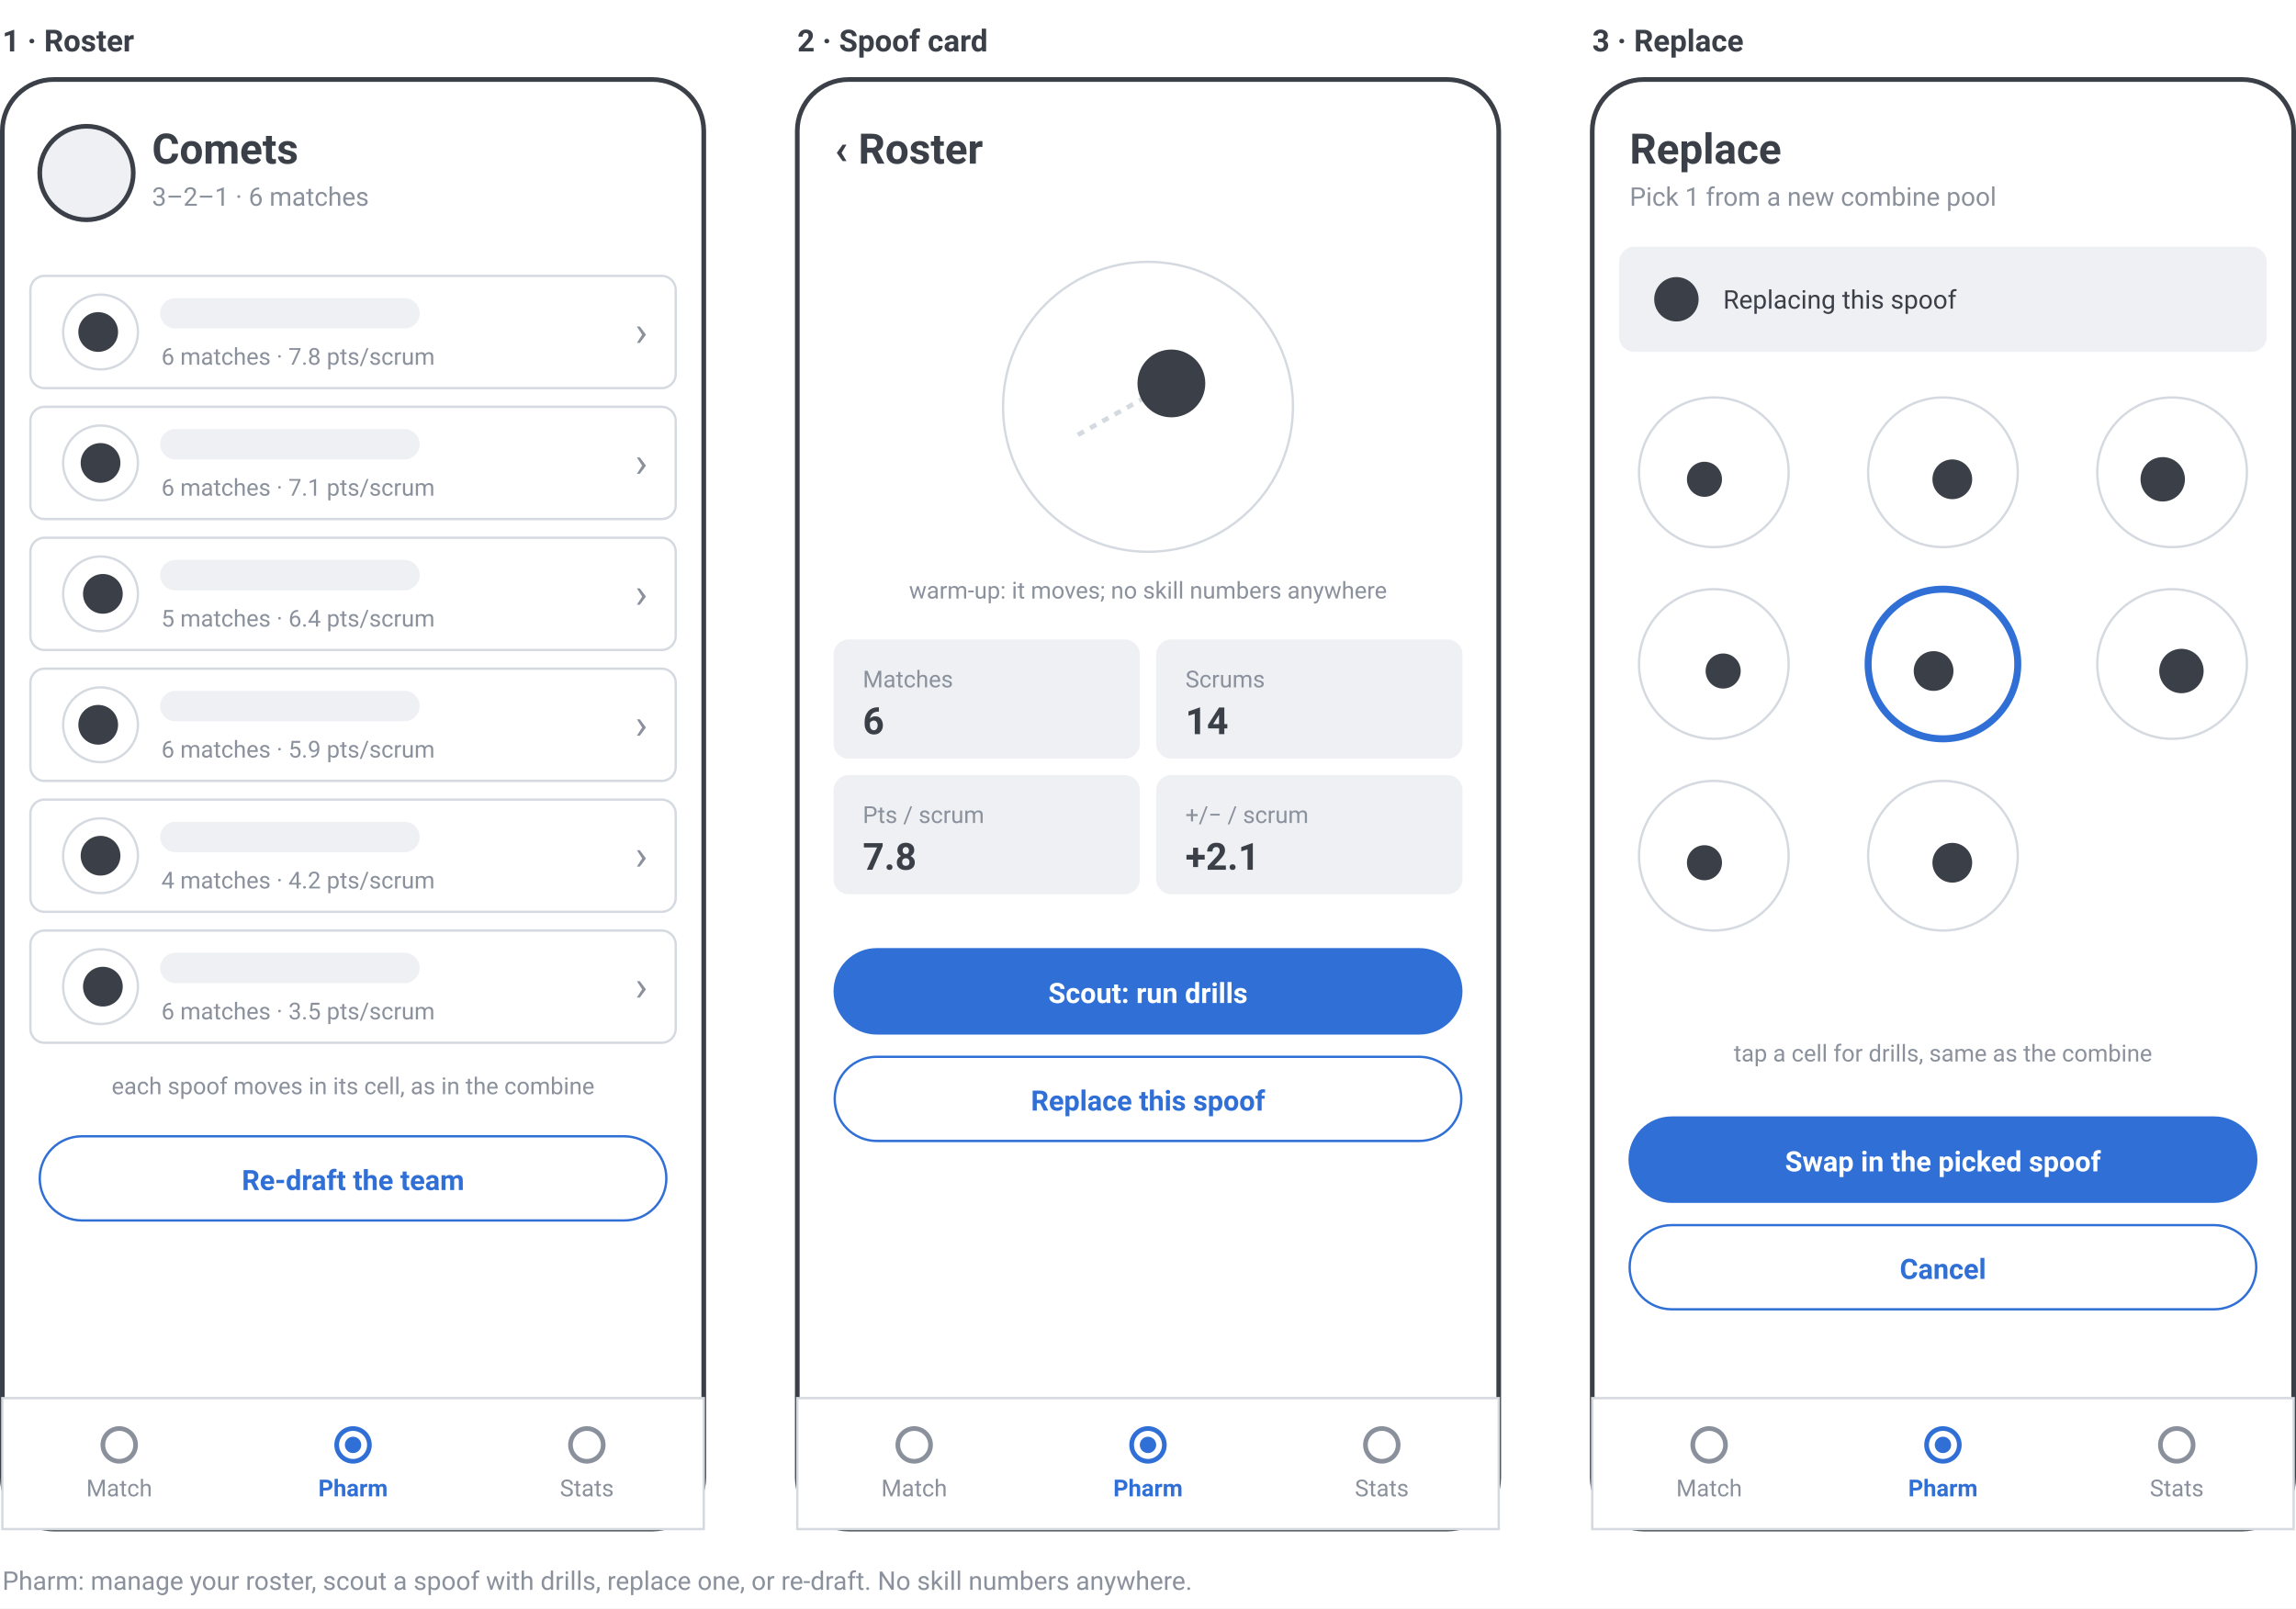
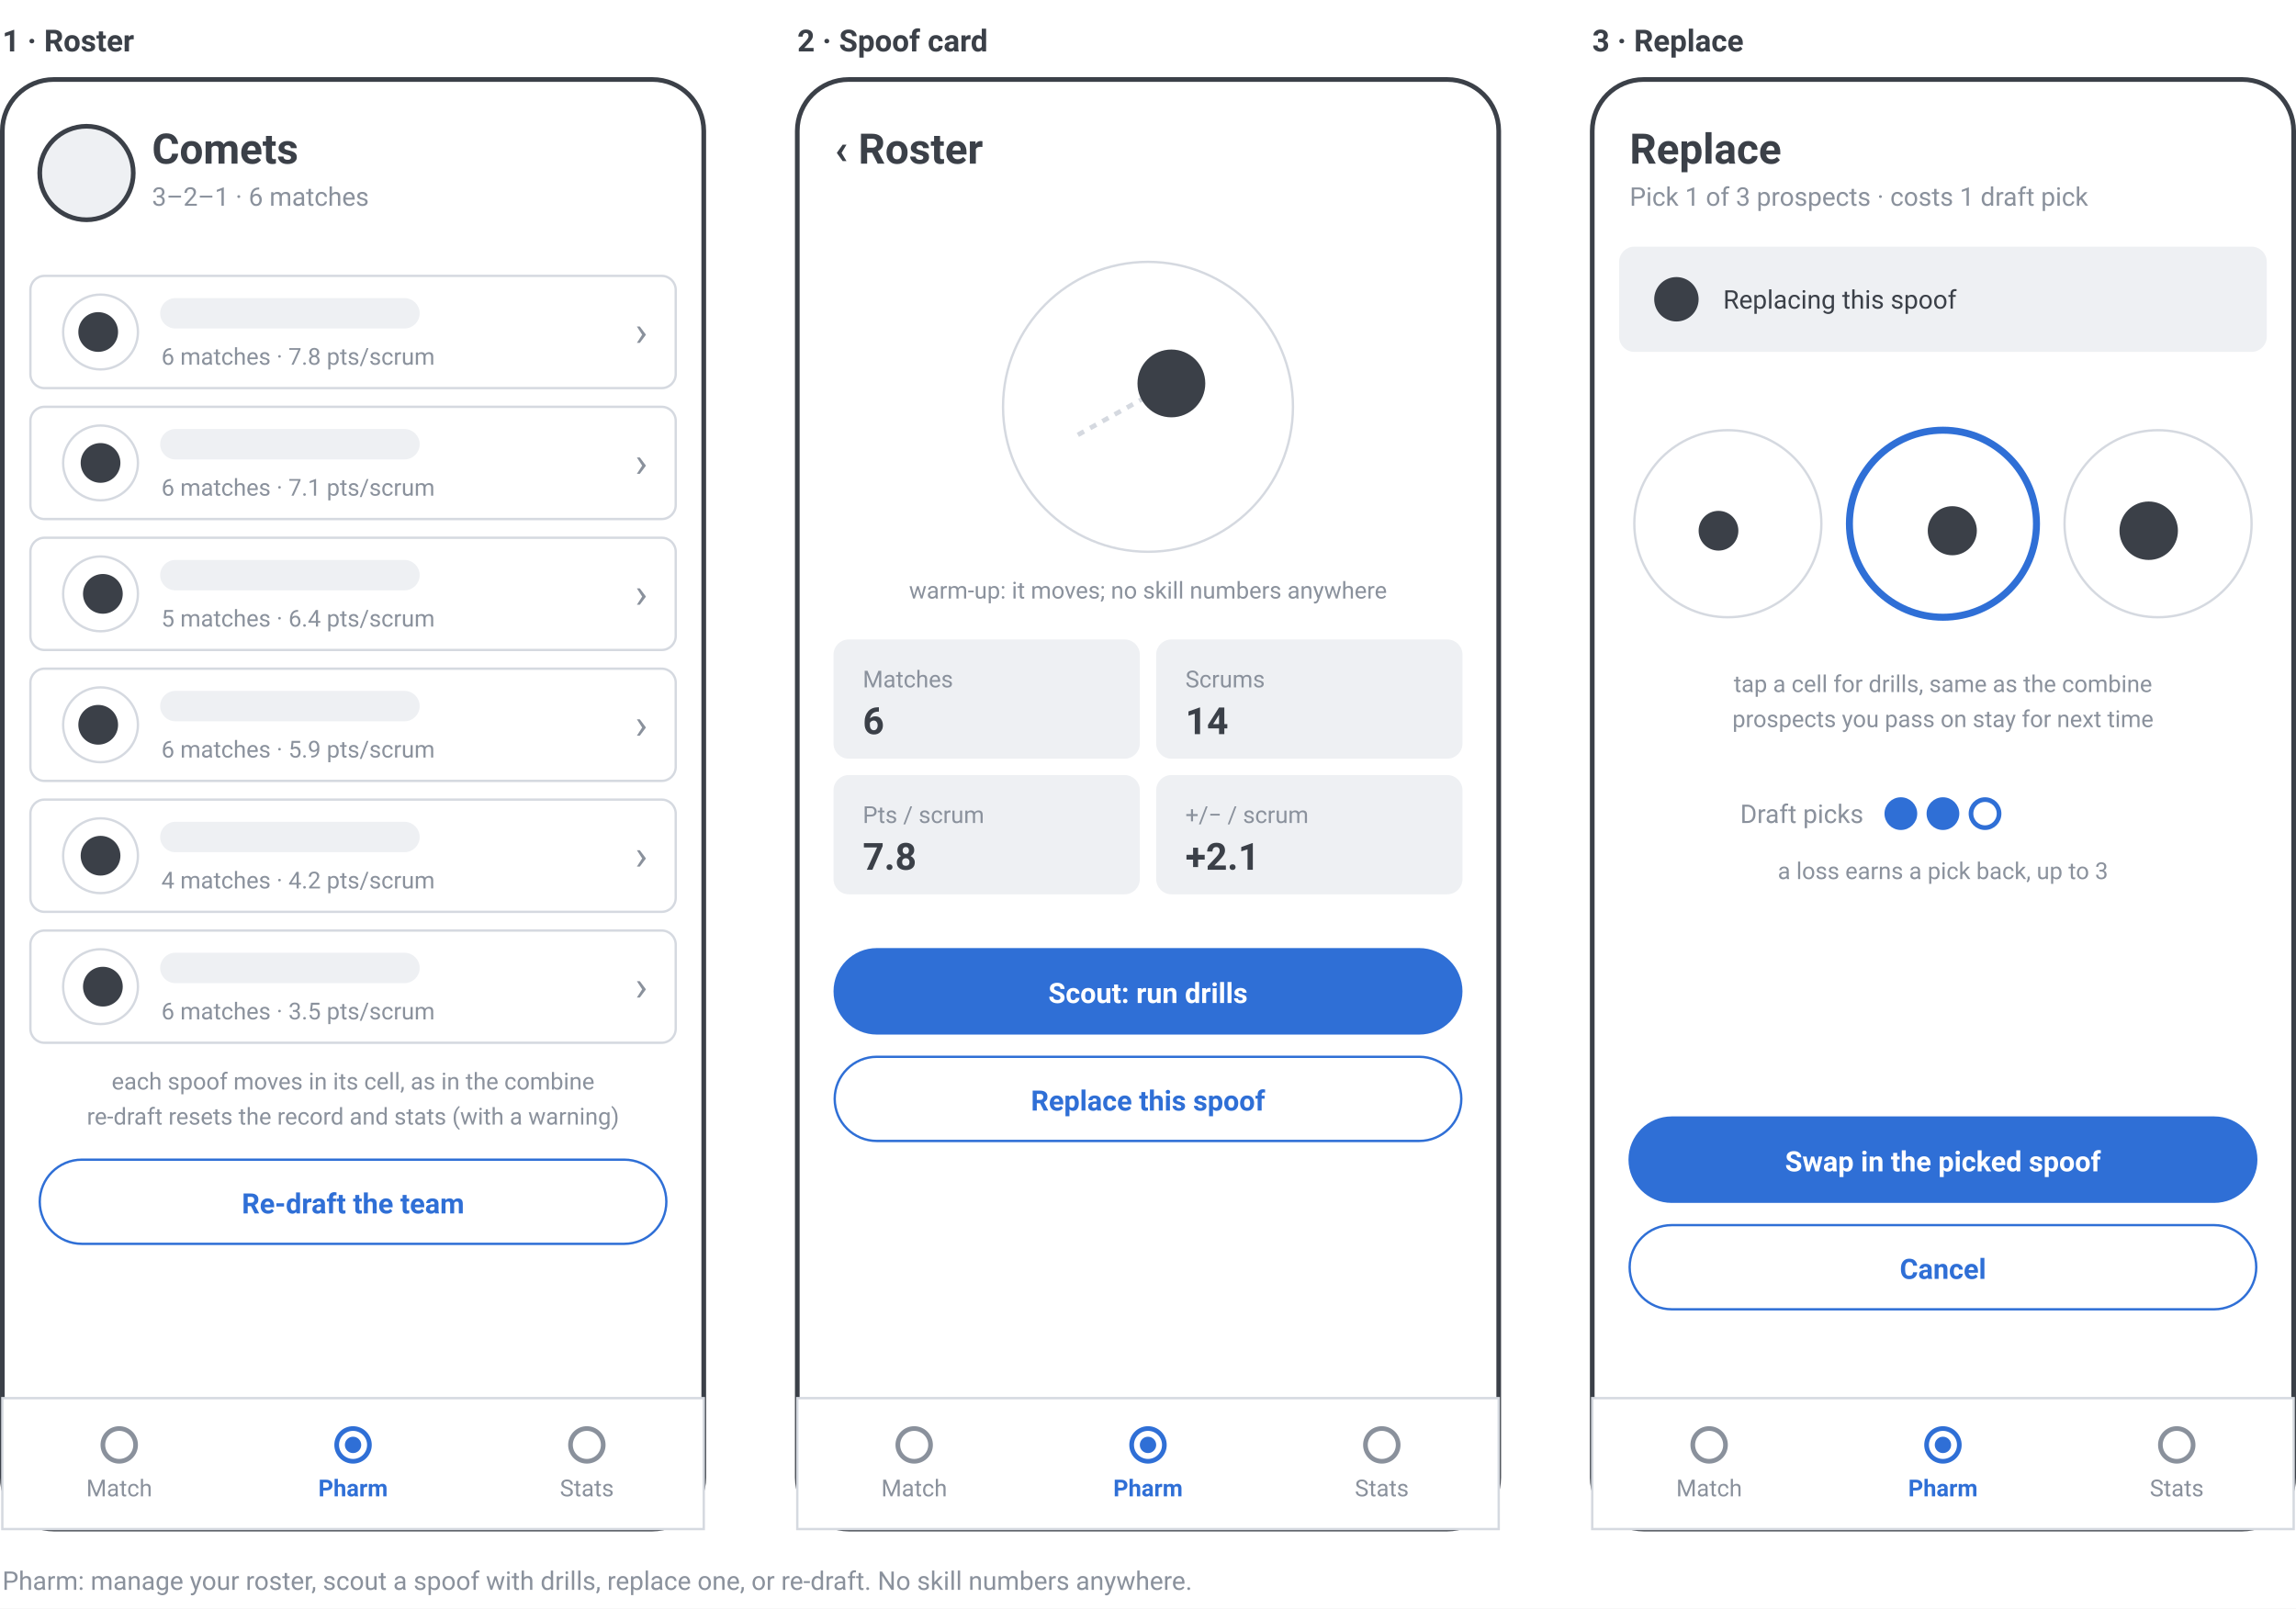
<svg xmlns="http://www.w3.org/2000/svg" width="982" height="688" viewBox="0 0 982 688" font-family="system-ui, -apple-system, Segoe UI, Roboto, sans-serif">
  <rect width="100%" height="100%" fill="#ffffff" />
  <g transform="translate(1,34)">
    <text x="0" y="-12" font-size="13" font-weight="700" fill="#3b4048">1 · Roster</text>
    <rect x="0" y="0" width="300" height="620" rx="22" fill="#ffffff" stroke="#3b4048" stroke-width="2" />
    <g>
      <circle cx="36" cy="40" r="20" fill="#eef0f3" stroke="#3b4048" stroke-width="2" />
      <text x="64" y="36" font-size="18" fill="#3b4048" text-anchor="start" font-weight="700">Comets</text>
      <text x="64" y="54" font-size="11" fill="#8a919c" text-anchor="start" font-weight="400">3–2–1 · 6 matches</text>
      <rect x="12" y="84" width="276" height="48" rx="6" fill="#ffffff" stroke="#d5d9e0" />
      <circle cx="42" cy="108" r="16" fill="#ffffff" stroke="#d5d9e0" stroke-width="1" />
      <circle cx="41" cy="108" r="8" fill="#3b4048" stroke="#3b4048" stroke-width="1" />
      <rect x="68" y="94" width="110" height="12" rx="6" fill="#eef0f3" stroke="#eef0f3" />
      <text x="68" y="122" font-size="10" fill="#8a919c" text-anchor="start" font-weight="400">6 matches · 7.8 pts/scrum</text>
      <text x="276" y="114" font-size="18" fill="#8a919c" text-anchor="end" font-weight="400">›</text>
      <rect x="12" y="140" width="276" height="48" rx="6" fill="#ffffff" stroke="#d5d9e0" />
      <circle cx="42" cy="164" r="16" fill="#ffffff" stroke="#d5d9e0" stroke-width="1" />
      <circle cx="42" cy="164" r="8" fill="#3b4048" stroke="#3b4048" stroke-width="1" />
      <rect x="68" y="150" width="110" height="12" rx="6" fill="#eef0f3" stroke="#eef0f3" />
      <text x="68" y="178" font-size="10" fill="#8a919c" text-anchor="start" font-weight="400">6 matches · 7.1 pts/scrum</text>
      <text x="276" y="170" font-size="18" fill="#8a919c" text-anchor="end" font-weight="400">›</text>
      <rect x="12" y="196" width="276" height="48" rx="6" fill="#ffffff" stroke="#d5d9e0" />
      <circle cx="42" cy="220" r="16" fill="#ffffff" stroke="#d5d9e0" stroke-width="1" />
      <circle cx="43" cy="220" r="8" fill="#3b4048" stroke="#3b4048" stroke-width="1" />
      <rect x="68" y="206" width="110" height="12" rx="6" fill="#eef0f3" stroke="#eef0f3" />
      <text x="68" y="234" font-size="10" fill="#8a919c" text-anchor="start" font-weight="400">5 matches · 6.4 pts/scrum</text>
      <text x="276" y="226" font-size="18" fill="#8a919c" text-anchor="end" font-weight="400">›</text>
      <rect x="12" y="252" width="276" height="48" rx="6" fill="#ffffff" stroke="#d5d9e0" />
      <circle cx="42" cy="276" r="16" fill="#ffffff" stroke="#d5d9e0" stroke-width="1" />
      <circle cx="41" cy="276" r="8" fill="#3b4048" stroke="#3b4048" stroke-width="1" />
      <rect x="68" y="262" width="110" height="12" rx="6" fill="#eef0f3" stroke="#eef0f3" />
      <text x="68" y="290" font-size="10" fill="#8a919c" text-anchor="start" font-weight="400">6 matches · 5.9 pts/scrum</text>
      <text x="276" y="282" font-size="18" fill="#8a919c" text-anchor="end" font-weight="400">›</text>
      <rect x="12" y="308" width="276" height="48" rx="6" fill="#ffffff" stroke="#d5d9e0" />
      <circle cx="42" cy="332" r="16" fill="#ffffff" stroke="#d5d9e0" stroke-width="1" />
      <circle cx="42" cy="332" r="8" fill="#3b4048" stroke="#3b4048" stroke-width="1" />
      <rect x="68" y="318" width="110" height="12" rx="6" fill="#eef0f3" stroke="#eef0f3" />
      <text x="68" y="346" font-size="10" fill="#8a919c" text-anchor="start" font-weight="400">4 matches · 4.2 pts/scrum</text>
      <text x="276" y="338" font-size="18" fill="#8a919c" text-anchor="end" font-weight="400">›</text>
      <rect x="12" y="364" width="276" height="48" rx="6" fill="#ffffff" stroke="#d5d9e0" />
      <circle cx="42" cy="388" r="16" fill="#ffffff" stroke="#d5d9e0" stroke-width="1" />
      <circle cx="43" cy="388" r="8" fill="#3b4048" stroke="#3b4048" stroke-width="1" />
      <rect x="68" y="374" width="110" height="12" rx="6" fill="#eef0f3" stroke="#eef0f3" />
      <text x="68" y="402" font-size="10" fill="#8a919c" text-anchor="start" font-weight="400">6 matches · 3.5 pts/scrum</text>
      <text x="276" y="394" font-size="18" fill="#8a919c" text-anchor="end" font-weight="400">›</text>
-       <text x="150.0" y="434" font-size="10" fill="#8a919c" text-anchor="middle" font-weight="400">each spoof moves in its cell, as in the combine</text>
-       <rect x="16" y="452" width="268" height="36" rx="18" fill="#ffffff" stroke="#2f6fd6" />
-       <text x="150.0" y="475" font-size="12" fill="#2f6fd6" text-anchor="middle" font-weight="600">Re-draft the team</text>
+       <text x="150.0" y="432" font-size="10" fill="#8a919c" text-anchor="middle" font-weight="400">each spoof moves in its cell, as in the combine</text>
+       <text x="150.0" y="447" font-size="10" fill="#8a919c" text-anchor="middle" font-weight="400">re-draft resets the record and stats (with a warning)</text>
+       <rect x="16" y="462" width="268" height="36" rx="18" fill="#ffffff" stroke="#2f6fd6" />
+       <text x="150.0" y="485" font-size="12" fill="#2f6fd6" text-anchor="middle" font-weight="600">Re-draft the team</text>
      <rect x="0" y="564" width="300" height="56" fill="#ffffff" stroke="#d5d9e0" />
      <circle cx="50.0" cy="584" r="7" fill="#ffffff" stroke="#8a919c" stroke-width="2" />
      <text x="50.0" y="606" font-size="10" fill="#8a919c" text-anchor="middle" font-weight="400">Match</text>
      <circle cx="150.0" cy="584" r="7" fill="#ffffff" stroke="#2f6fd6" stroke-width="2" />
      <circle cx="150.0" cy="584" r="3" fill="#2f6fd6" stroke="#2f6fd6" stroke-width="1" />
      <text x="150.0" y="606" font-size="10" fill="#2f6fd6" text-anchor="middle" font-weight="600">Pharm</text>
      <circle cx="250.0" cy="584" r="7" fill="#ffffff" stroke="#8a919c" stroke-width="2" />
      <text x="250.0" y="606" font-size="10" fill="#8a919c" text-anchor="middle" font-weight="400">Stats</text>
    </g>
  </g>
  <g transform="translate(341,34)">
    <text x="0" y="-12" font-size="13" font-weight="700" fill="#3b4048">2 · Spoof card</text>
    <rect x="0" y="0" width="300" height="620" rx="22" fill="#ffffff" stroke="#3b4048" stroke-width="2" />
    <g>
      <text x="16" y="36" font-size="18" fill="#3b4048" text-anchor="start" font-weight="700">‹ Roster</text>
      <circle cx="150.0" cy="140" r="62" fill="#ffffff" stroke="#d5d9e0" stroke-width="1" />
      <line x1="120.0" y1="152" x2="156.0" y2="132" stroke="#d5d9e0" stroke-width="2" stroke-dasharray="3 3" />
      <circle cx="160.0" cy="130" r="14" fill="#3b4048" stroke="#3b4048" stroke-width="1" />
      <text x="150.0" y="222" font-size="10" fill="#8a919c" text-anchor="middle" font-weight="400">warm-up: it moves; no skill numbers anywhere</text>
      <rect x="16" y="240" width="130" height="50" rx="6" fill="#eef0f3" stroke="#eef0f3" />
      <text x="28" y="260" font-size="10" fill="#8a919c" text-anchor="start" font-weight="400">Matches</text>
      <text x="28" y="280" font-size="16" fill="#3b4048" text-anchor="start" font-weight="700">6</text>
      <rect x="154" y="240" width="130" height="50" rx="6" fill="#eef0f3" stroke="#eef0f3" />
      <text x="166" y="260" font-size="10" fill="#8a919c" text-anchor="start" font-weight="400">Scrums</text>
      <text x="166" y="280" font-size="16" fill="#3b4048" text-anchor="start" font-weight="700">14</text>
      <rect x="16" y="298" width="130" height="50" rx="6" fill="#eef0f3" stroke="#eef0f3" />
      <text x="28" y="318" font-size="10" fill="#8a919c" text-anchor="start" font-weight="400">Pts / scrum</text>
      <text x="28" y="338" font-size="16" fill="#3b4048" text-anchor="start" font-weight="700">7.8</text>
      <rect x="154" y="298" width="130" height="50" rx="6" fill="#eef0f3" stroke="#eef0f3" />
      <text x="166" y="318" font-size="10" fill="#8a919c" text-anchor="start" font-weight="400">+/− / scrum</text>
      <text x="166" y="338" font-size="16" fill="#3b4048" text-anchor="start" font-weight="700">+2.1</text>
      <rect x="16" y="372" width="268" height="36" rx="18" fill="#2f6fd6" stroke="#2f6fd6" />
      <text x="150.0" y="395" font-size="12" fill="#ffffff" text-anchor="middle" font-weight="600">Scout: run drills</text>
      <rect x="16" y="418" width="268" height="36" rx="18" fill="#ffffff" stroke="#2f6fd6" />
      <text x="150.0" y="441" font-size="12" fill="#2f6fd6" text-anchor="middle" font-weight="600">Replace this spoof</text>
      <rect x="0" y="564" width="300" height="56" fill="#ffffff" stroke="#d5d9e0" />
      <circle cx="50.0" cy="584" r="7" fill="#ffffff" stroke="#8a919c" stroke-width="2" />
      <text x="50.0" y="606" font-size="10" fill="#8a919c" text-anchor="middle" font-weight="400">Match</text>
      <circle cx="150.0" cy="584" r="7" fill="#ffffff" stroke="#2f6fd6" stroke-width="2" />
      <circle cx="150.0" cy="584" r="3" fill="#2f6fd6" stroke="#2f6fd6" stroke-width="1" />
      <text x="150.0" y="606" font-size="10" fill="#2f6fd6" text-anchor="middle" font-weight="600">Pharm</text>
      <circle cx="250.0" cy="584" r="7" fill="#ffffff" stroke="#8a919c" stroke-width="2" />
      <text x="250.0" y="606" font-size="10" fill="#8a919c" text-anchor="middle" font-weight="400">Stats</text>
    </g>
  </g>
  <g transform="translate(681,34)">
    <text x="0" y="-12" font-size="13" font-weight="700" fill="#3b4048">3 · Replace</text>
    <rect x="0" y="0" width="300" height="620" rx="22" fill="#ffffff" stroke="#3b4048" stroke-width="2" />
    <g>
      <text x="16" y="36" font-size="18" fill="#3b4048" text-anchor="start" font-weight="700">Replace</text>
-       <text x="16" y="54" font-size="11" fill="#8a919c" text-anchor="start" font-weight="400">Pick 1 from a new combine pool</text>
+       <text x="16" y="54" font-size="11" fill="#8a919c" text-anchor="start" font-weight="400">Pick 1 of 3 prospects · costs 1 draft pick</text>
      <rect x="12" y="72" width="276" height="44" rx="6" fill="#eef0f3" stroke="#eef0f3" />
      <circle cx="36" cy="94" r="9" fill="#3b4048" stroke="#3b4048" stroke-width="1" />
      <text x="56" y="98" font-size="11" fill="#3b4048" text-anchor="start" font-weight="400">Replacing this spoof</text>
-       <circle cx="52" cy="168" r="32" fill="#ffffff" stroke="#d5d9e0" stroke-width="1" />
-       <circle cx="48" cy="171" r="7" fill="#3b4048" stroke="#3b4048" stroke-width="1" />
-       <circle cx="150" cy="168" r="32" fill="#ffffff" stroke="#d5d9e0" stroke-width="1" />
-       <circle cx="154" cy="171" r="8" fill="#3b4048" stroke="#3b4048" stroke-width="1" />
-       <circle cx="248" cy="168" r="32" fill="#ffffff" stroke="#d5d9e0" stroke-width="1" />
-       <circle cx="244" cy="171" r="9" fill="#3b4048" stroke="#3b4048" stroke-width="1" />
-       <circle cx="52" cy="250" r="32" fill="#ffffff" stroke="#d5d9e0" stroke-width="1" />
-       <circle cx="56" cy="253" r="7" fill="#3b4048" stroke="#3b4048" stroke-width="1" />
-       <circle cx="150" cy="250" r="32" fill="#ffffff" stroke="#2f6fd6" stroke-width="3" />
-       <circle cx="146" cy="253" r="8" fill="#3b4048" stroke="#3b4048" stroke-width="1" />
-       <circle cx="248" cy="250" r="32" fill="#ffffff" stroke="#d5d9e0" stroke-width="1" />
-       <circle cx="252" cy="253" r="9" fill="#3b4048" stroke="#3b4048" stroke-width="1" />
-       <circle cx="52" cy="332" r="32" fill="#ffffff" stroke="#d5d9e0" stroke-width="1" />
-       <circle cx="48" cy="335" r="7" fill="#3b4048" stroke="#3b4048" stroke-width="1" />
-       <circle cx="150" cy="332" r="32" fill="#ffffff" stroke="#d5d9e0" stroke-width="1" />
-       <circle cx="154" cy="335" r="8" fill="#3b4048" stroke="#3b4048" stroke-width="1" />
-       <text x="150.0" y="420" font-size="10" fill="#8a919c" text-anchor="middle" font-weight="400">tap a cell for drills, same as the combine</text>
+       <circle cx="58" cy="190" r="40" fill="#ffffff" stroke="#d5d9e0" stroke-width="1" />
+       <circle cx="54" cy="193" r="8" fill="#3b4048" stroke="#3b4048" stroke-width="1" />
+       <circle cx="150" cy="190" r="40" fill="#ffffff" stroke="#2f6fd6" stroke-width="3" />
+       <circle cx="154" cy="193" r="10" fill="#3b4048" stroke="#3b4048" stroke-width="1" />
+       <circle cx="242" cy="190" r="40" fill="#ffffff" stroke="#d5d9e0" stroke-width="1" />
+       <circle cx="238" cy="193" r="12" fill="#3b4048" stroke="#3b4048" stroke-width="1" />
+       <text x="150.0" y="262" font-size="10" fill="#8a919c" text-anchor="middle" font-weight="400">tap a cell for drills, same as the combine</text>
+       <text x="150.0" y="277" font-size="10" fill="#8a919c" text-anchor="middle" font-weight="400">prospects you pass on stay for next time</text>
+       <text x="116.0" y="318" font-size="11" fill="#8a919c" text-anchor="end" font-weight="400">Draft picks</text>
+       <circle cx="132.0" cy="314" r="6" fill="#2f6fd6" stroke="#2f6fd6" stroke-width="2" />
+       <circle cx="150.0" cy="314" r="6" fill="#2f6fd6" stroke="#2f6fd6" stroke-width="2" />
+       <circle cx="168.0" cy="314" r="6" fill="#ffffff" stroke="#2f6fd6" stroke-width="2" />
+       <text x="150.0" y="342" font-size="10" fill="#8a919c" text-anchor="middle" font-weight="400">a loss earns a pick back, up to 3</text>
      <rect x="16" y="444" width="268" height="36" rx="18" fill="#2f6fd6" stroke="#2f6fd6" />
      <text x="150.0" y="467" font-size="12" fill="#ffffff" text-anchor="middle" font-weight="600">Swap in the picked spoof</text>
      <rect x="16" y="490" width="268" height="36" rx="18" fill="#ffffff" stroke="#2f6fd6" />
      <text x="150.0" y="513" font-size="12" fill="#2f6fd6" text-anchor="middle" font-weight="600">Cancel</text>
      <rect x="0" y="564" width="300" height="56" fill="#ffffff" stroke="#d5d9e0" />
      <circle cx="50.0" cy="584" r="7" fill="#ffffff" stroke="#8a919c" stroke-width="2" />
      <text x="50.0" y="606" font-size="10" fill="#8a919c" text-anchor="middle" font-weight="400">Match</text>
      <circle cx="150.0" cy="584" r="7" fill="#ffffff" stroke="#2f6fd6" stroke-width="2" />
      <circle cx="150.0" cy="584" r="3" fill="#2f6fd6" stroke="#2f6fd6" stroke-width="1" />
      <text x="150.0" y="606" font-size="10" fill="#2f6fd6" text-anchor="middle" font-weight="600">Pharm</text>
      <circle cx="250.0" cy="584" r="7" fill="#ffffff" stroke="#8a919c" stroke-width="2" />
      <text x="250.0" y="606" font-size="10" fill="#8a919c" text-anchor="middle" font-weight="400">Stats</text>
    </g>
  </g>
  <text x="1" y="680" font-size="11" fill="#8a919c">Pharm: manage your roster, scout a spoof with drills, replace one, or re-draft. No skill numbers anywhere.</text>
</svg>
